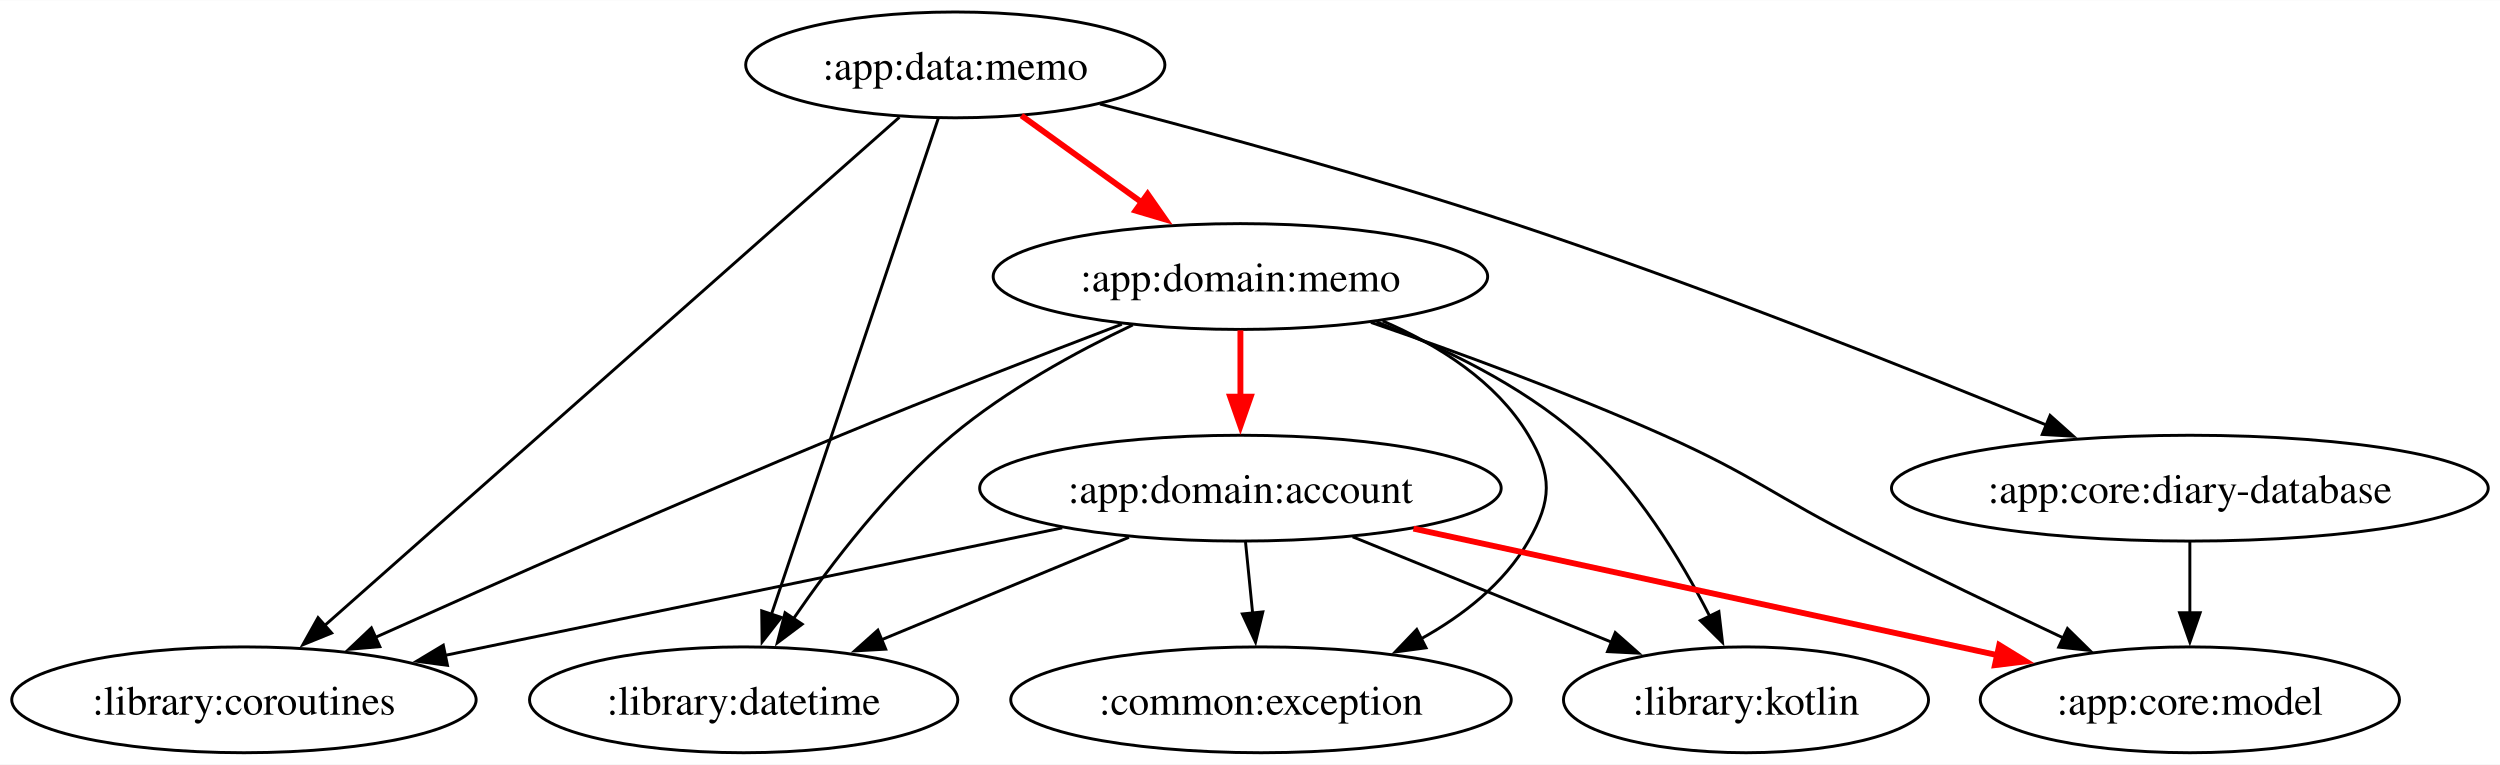
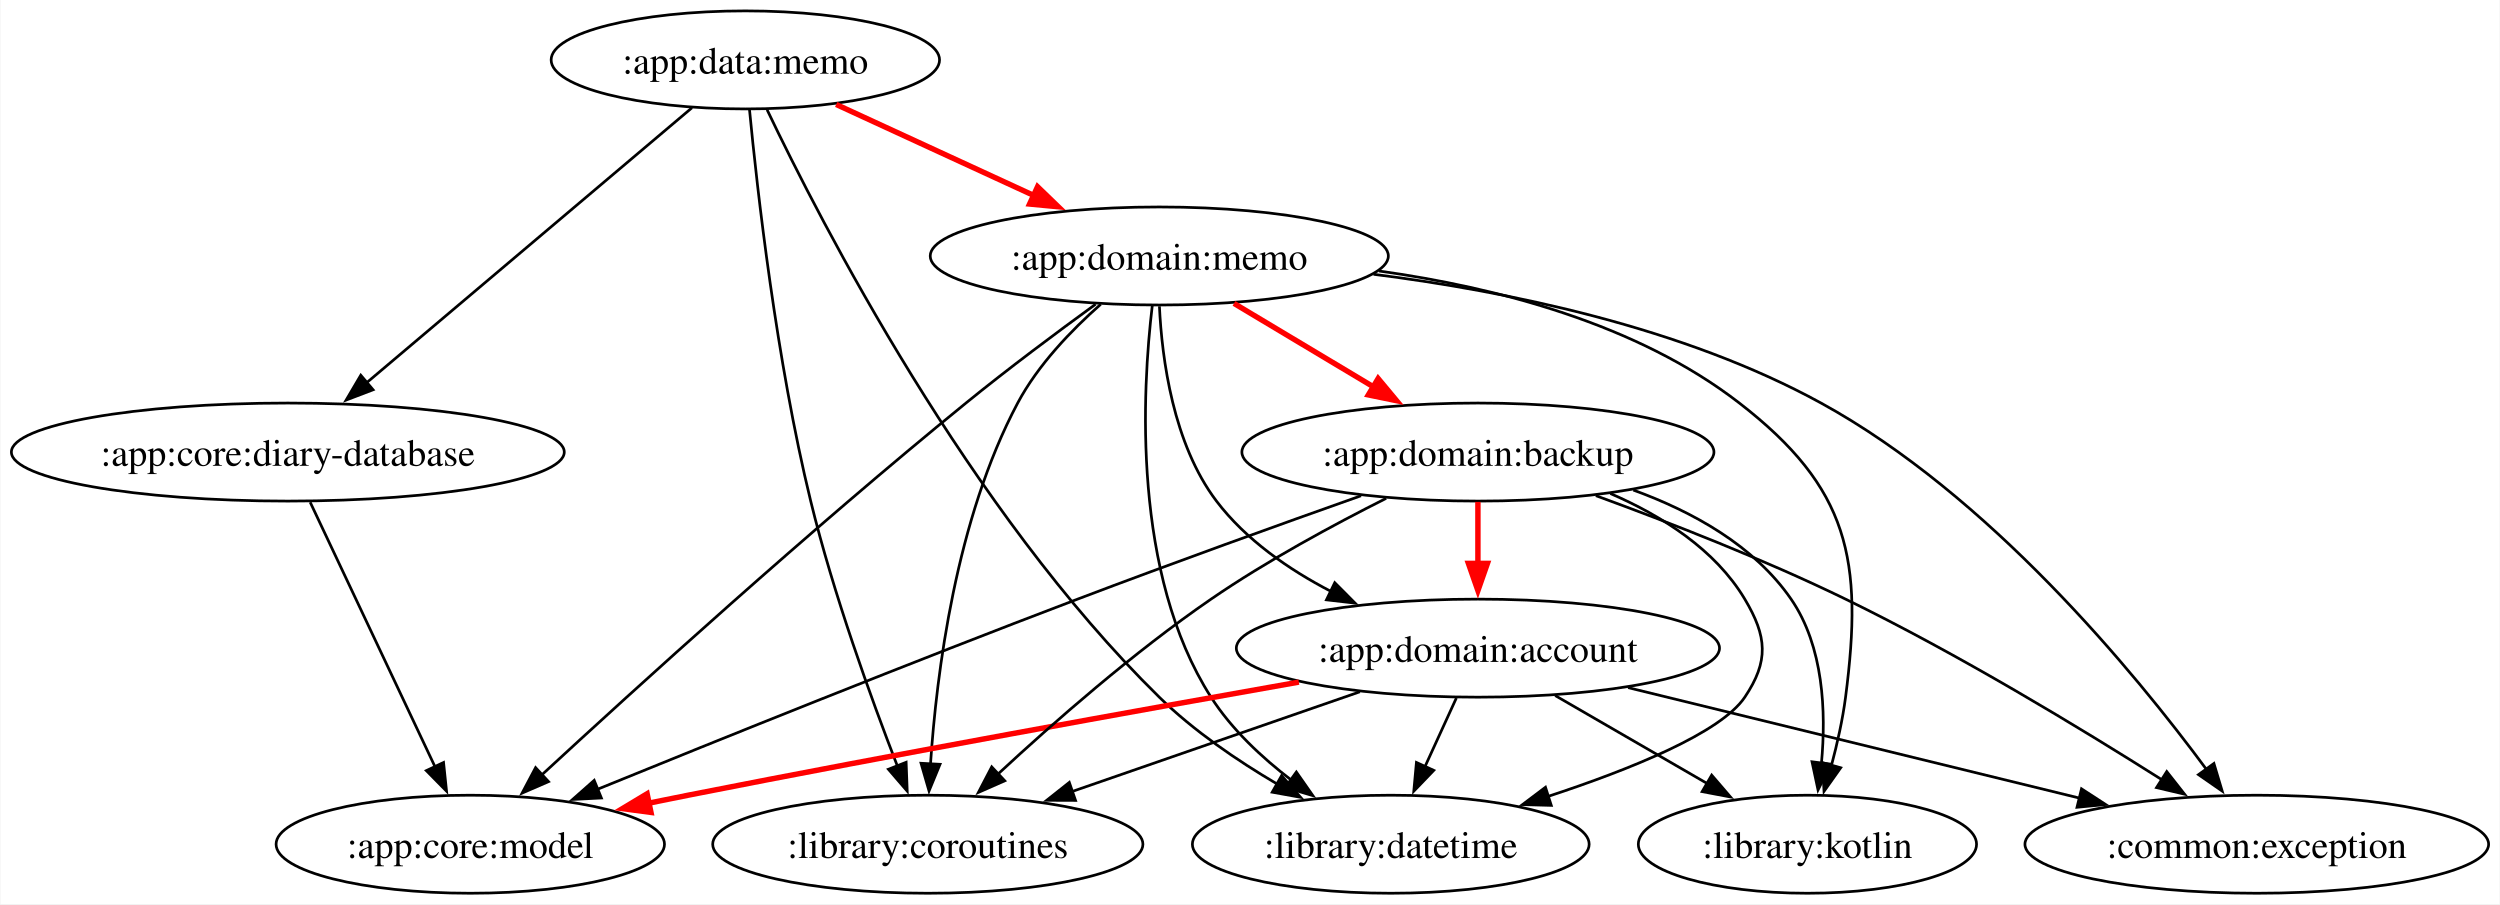
- <svg xmlns="http://www.w3.org/2000/svg" width="850pt" height="260pt" viewBox="0 0 850.5 260">
+ <svg xmlns="http://www.w3.org/2000/svg" width="1224" height="332pt" viewBox="0 0 917.64 332">
  <g class="graph">
-     <path fill="#fff" d="M0 260V0h850.5v260z" />
-     <g class="node" transform="translate(4 256)">
-       <ellipse cx="320.99" cy="-234" fill="none" stroke="#000" rx="71.31" ry="18" />
-       <text x="320.99" y="-228.95" font-family="Times,serif" font-size="14" text-anchor="middle">:app:data:memo</text>
+     <path fill="#fff" d="M0 332V0h917.64v332z" />
+     <g class="node" transform="translate(4 328)">
+       <ellipse cx="269.51" cy="-306" fill="none" stroke="#000" rx="71.31" ry="18" />
+       <text x="269.51" y="-300.95" font-family="Times,serif" font-size="14" text-anchor="middle">:app:data:memo</text>
    </g>
-     <g class="node" transform="translate(4 256)">
-       <ellipse cx="78.99" cy="-18" fill="none" stroke="#000" rx="78.99" ry="18" />
-       <text x="78.99" y="-12.95" font-family="Times,serif" font-size="14" text-anchor="middle">:library:coroutines</text>
+     <g class="node" transform="translate(4 328)">
+       <ellipse cx="336.51" cy="-18" fill="none" stroke="#000" rx="78.99" ry="18" />
+       <text x="336.51" y="-12.95" font-family="Times,serif" font-size="14" text-anchor="middle">:library:coroutines</text>
    </g>
    <g stroke="#000" class="edge">
-       <path fill="none" d="M306 39.79c-42.59 37.66-145.87 128.99-195.49 172.88" />
-       <path d="m112.83 215.28-9.81 4 5.18-9.24z" />
+       <path fill="none" d="M275.02 40.12c2.85 29.63 9.88 92.27 22.49 143.88 8.36 34.22 22.15 72.34 31.86 97.38" />
+       <path d="m332.55 279.91.4 10.59-6.91-8.03z" />
    </g>
-     <g class="node" transform="translate(4 256)">
-       <ellipse cx="248.99" cy="-18" fill="none" stroke="#000" rx="72.85" ry="18" />
-       <text x="248.99" y="-12.95" font-family="Times,serif" font-size="14" text-anchor="middle">:library:datetime</text>
+     <g class="node" transform="translate(4 328)">
+       <ellipse cx="506.51" cy="-18" fill="none" stroke="#000" rx="72.85" ry="18" />
+       <text x="506.51" y="-12.95" font-family="Times,serif" font-size="14" text-anchor="middle">:library:datetime</text>
    </g>
    <g stroke="#000" class="edge">
-       <path fill="none" d="M319.22 40.15c-12.4 36.86-41.7 123.93-56.82 168.89" />
-       <path d="m265.78 209.97-6.51 8.36-.13-10.59z" />
+       <path fill="none" d="M281.5 40.31C301.2 81.6 355.65 187.55 425.51 256c12.62 12.36 28.6 23.26 43.29 31.9" />
+       <path d="m470.42 284.8 6.98 7.97-10.43-1.88z" />
    </g>
-     <g class="node" transform="translate(4 256)">
-       <ellipse cx="740.99" cy="-90" fill="none" stroke="#000" rx="101.51" ry="18" />
-       <text x="740.99" y="-84.95" font-family="Times,serif" font-size="14" text-anchor="middle">:app:core:diary-database</text>
+     <g class="node" transform="translate(4 328)">
+       <ellipse cx="101.51" cy="-162" fill="none" stroke="#000" rx="101.51" ry="18" />
+       <text x="101.51" y="-156.95" font-family="Times,serif" font-size="14" text-anchor="middle">:app:core:diary-database</text>
    </g>
    <g stroke="#000" class="edge">
-       <path fill="none" d="M374.2 35.32c38.59 10 93.5 24.98 140.79 40.68 63.39 21.05 134.92 49.49 181.14 68.5" />
-       <path d="m697.44 141.25 7.91 7.06-10.58-.59z" />
+       <path fill="none" d="M253.91 39.57c-29.48 24.91-85.4 72.18-119.55 101.04" />
+       <path d="m136.82 143.12-9.9 3.78 5.38-9.13z" />
    </g>
-     <g class="node" transform="translate(4 256)">
-       <ellipse cx="417.99" cy="-162" fill="none" stroke="#000" rx="84.11" ry="18" />
-       <text x="417.99" y="-156.95" font-family="Times,serif" font-size="14" text-anchor="middle">:app:domain:memo</text>
+     <g class="node" transform="translate(4 328)">
+       <ellipse cx="421.51" cy="-234" fill="none" stroke="#000" rx="84.11" ry="18" />
+       <text x="421.51" y="-228.95" font-family="Times,serif" font-size="14" text-anchor="middle">:app:domain:memo</text>
    </g>
    <g stroke="red" stroke-width="2" class="edge">
-       <path fill="none" d="M347.49 39.24c12.55 9.05 28.4 20.49 42.25 30.48" />
-       <path fill="red" d="m390.42 65.91 6.07 8.69-10.16-3.02z" />
+       <path fill="none" d="M306.87 38.36c21.77 10.03 50.44 23.23 74.15 34.15" />
+       <path fill="red" d="m380.81 68.56 7.62 7.36-10.55-1z" />
    </g>
-     <g class="node" transform="translate(4 256)">
-       <ellipse cx="740.99" cy="-18" fill="none" stroke="#000" rx="71.31" ry="18" />
-       <text x="740.99" y="-12.95" font-family="Times,serif" font-size="14" text-anchor="middle">:app:core:model</text>
+     <g class="node" transform="translate(4 328)">
+       <ellipse cx="168.51" cy="-18" fill="none" stroke="#000" rx="71.31" ry="18" />
+       <text x="168.51" y="-12.95" font-family="Times,serif" font-size="14" text-anchor="middle">:app:core:model</text>
    </g>
    <g stroke="#000" class="edge">
-       <path fill="none" d="M744.99 184.3v24.16" />
-       <path d="m748.49 208.38-3.5 10-3.5-10z" />
+       <path fill="none" d="M113.72 184.41c11.47 24.3 32.38 68.62 45.92 97.32" />
+       <path d="m162.69 279.98 1.1 10.54-7.43-7.55z" />
    </g>
    <g stroke="#000" class="edge">
-       <path fill="none" d="M381.65 110.22c-27.16 10.36-63.7 24.55-95.66 37.78-54.84 22.69-117.27 50.34-158.25 68.74" />
-       <path d="m129.22 219.91-10.56.91 7.69-7.29z" />
+       <path fill="none" d="M404.02 111.72c-10.77 9.5-23.06 22.28-30.51 36.28-22.68 42.62-29.8 99.24-32.02 132.73" />
+       <path d="m345 280.65-4.04 9.8-2.94-10.18z" />
    </g>
    <g stroke="#000" class="edge">
-       <path fill="none" d="M385.37 110.47c-19.42 9.23-42.98 22.14-61.38 37.53-21.56 18.04-41.08 43.5-54.17 62.57" />
-       <path d="m272.9 212.27-8.47 6.36 2.65-10.26z" />
+       <path fill="none" d="M422.95 112.11c-3.74 31.28-7.43 98.62 21.56 143.89 7.55 11.8 18.63 22.15 29.56 30.51" />
+       <path d="m475.84 283.48 6.07 8.68-10.16-3.01z" />
    </g>
    <g stroke="#000" class="edge">
-       <path fill="none" d="M466.4 109.61c28.78 9.9 66.87 23.79 99.59 38.39 31.23 13.94 37.45 20.63 68 36 22.25 11.2 47.28 23.2 67.92 32.94" />
-       <path d="m703.35 213.75 7.55 7.42-10.53-1.09z" />
+       <path fill="none" d="M402.12 111.71c-14.03 10.2-32.1 23.67-47.61 36.29-57.18 46.5-121.07 104.51-155.89 136.67" />
+       <path d="m201.24 287.01-9.71 4.22 4.96-9.36z" />
    </g>
-     <g class="node" transform="translate(4 256)">
-       <ellipse cx="424.99" cy="-18" fill="none" stroke="#000" rx="85.13" ry="18" />
-       <text x="424.99" y="-12.95" font-family="Times,serif" font-size="14" text-anchor="middle">:common:exception</text>
+     <g class="node" transform="translate(4 328)">
+       <ellipse cx="824.51" cy="-18" fill="none" stroke="#000" rx="85.13" ry="18" />
+       <text x="824.51" y="-12.95" font-family="Times,serif" font-size="14" text-anchor="middle">:common:exception</text>
    </g>
    <g stroke="#000" class="edge">
-       <path fill="none" d="M470.37 109.11c18.92 8.15 38.68 20.53 49.62 38.89 8.19 13.74 7.97 22.13 0 36-8.29 14.42-22.19 25.29-36.66 33.31" />
-       <path d="m485.14 220.31-10.5 1.41 7.33-7.65z" />
+       <path fill="none" d="M504.18 100.72c49.64 6.29 113.69 19.51 164.33 47.28 61.53 33.75 114.88 98.45 141.66 134.72" />
+       <path d="m812.77 280.34 3.04 10.15-8.71-6.04z" />
    </g>
-     <g class="node" transform="translate(4 256)">
-       <ellipse cx="589.99" cy="-18" fill="none" stroke="#000" rx="62.1" ry="18" />
-       <text x="589.99" y="-12.95" font-family="Times,serif" font-size="14" text-anchor="middle">:library:kotlin</text>
+     <g class="node" transform="translate(4 328)">
+       <ellipse cx="659.51" cy="-18" fill="none" stroke="#000" rx="62.1" ry="18" />
+       <text x="659.51" y="-12.95" font-family="Times,serif" font-size="14" text-anchor="middle">:library:kotlin</text>
    </g>
    <g stroke="#000" class="edge">
-       <path fill="none" d="M468.31 109.42c22.49 8.63 48.87 21.33 68.68 38.58 19.52 17 34.84 42.3 44.66 61.58" />
-       <path d="m584.76 207.97 1.23 10.53-7.53-7.46z" />
+       <path fill="none" d="M506.17 99.51c43.02 6 94.68 19.32 132.34 48.49 40.34 31.25 45.57 57.39 39 108-1.07 8.24-3.04 17.03-5.17 25.03" />
+       <path d="m675.72 281.93-6.12 8.65-.61-10.57z" />
    </g>
-     <g class="node" transform="translate(4 256)">
-       <ellipse cx="417.99" cy="-90" fill="none" stroke="#000" rx="88.71" ry="18" />
-       <text x="417.99" y="-84.95" font-family="Times,serif" font-size="14" text-anchor="middle">:app:domain:account</text>
+     <g class="node" transform="translate(4 328)">
+       <ellipse cx="538.51" cy="-90" fill="none" stroke="#000" rx="88.71" ry="18" />
+       <text x="538.51" y="-84.95" font-family="Times,serif" font-size="14" text-anchor="middle">:app:domain:account</text>
+     </g>
+     <g stroke="#000" class="edge">
+       <path fill="none" d="M425.56 112.48c.92 19.34 5.02 50.52 20.95 71.52 10.76 14.18 26.47 25.08 42.08 33.19" />
+       <path d="m489.94 213.96 7.47 7.51-10.52-1.21z" />
+     </g>
+     <g class="node" transform="translate(4 328)">
+       <ellipse cx="538.51" cy="-162" fill="none" stroke="#000" rx="86.67" ry="18" />
+       <text x="538.51" y="-156.95" font-family="Times,serif" font-size="14" text-anchor="middle">:app:domain:backup</text>
    </g>
    <g stroke="red" stroke-width="2" class="edge">
-       <path fill="none" d="M421.99 112.3v24.16" />
-       <path fill="red" d="m425.49 134.87-3.5 10-3.5-10z" />
+       <path fill="none" d="M452.94 111.41c15.7 9.39 35.6 21.3 52.65 31.5" />
+       <path fill="red" d="m505.87 139 6.78 8.14-10.38-2.13z" />
    </g>
    <g stroke="#000" class="edge">
-       <path fill="none" d="M361.38 179.51c-58.98 12.18-148.48 30.66-209.99 43.37" />
-       <path d="m152.23 226.28-10.5-1.41 9.08-5.45z" />
+       <path fill="none" d="M499.17 254.02c-30.93 10.72-72.71 25.2-105.64 36.61" />
+       <path d="m394.76 293.91-10.6-.04 8.31-6.58z" />
    </g>
    <g stroke="#000" class="edge">
-       <path fill="none" d="M384.06 182.71c-24.89 10.31-57.62 23.87-84.15 34.85" />
-       <path d="m301.32 220.77-10.58.59 7.9-7.06z" />
+       <path fill="none" d="M534.6 256.3c-3.49 7.63-7.67 16.78-11.57 25.3" />
+       <path d="m526.3 282.88-7.34 7.64.97-10.55z" />
    </g>
    <g stroke="red" stroke-width="2" class="edge">
-       <path fill="none" d="M480.86 179.76c56.66 12.28 142.12 30.8 200.37 43.42" />
-       <path fill="red" d="m680.15 219.37 9.03 5.54-10.51 1.3z" />
+       <path fill="none" d="M476.76 250.46c-58.85 10.39-147.43 26.36-224.25 41.54-5.21 1.03-10.61 2.12-16.02 3.23" />
+       <path fill="red" d="m238.86 298.32-10.5-1.4 9.08-5.46z" />
    </g>
    <g stroke="#000" class="edge">
-       <path fill="none" d="m423.72 184.3 2.42 24.16" />
-       <path d="m429.62 208.09-2.49 10.3-4.48-9.6z" />
+       <path fill="none" d="M597.65 252.5c47.39 11.59 115.79 28.34 165.83 40.58" />
+       <path d="m764.15 289.65 8.88 5.77-10.54 1.02z" />
    </g>
    <g stroke="#000" class="edge">
-       <path fill="none" d="M460.16 182.54c26.04 10.59 60.65 24.68 88.15 35.87" />
-       <path d="m549.51 215.12 7.94 7.01-10.58-.53z" />
+       <path fill="none" d="m570.88 255.41 55.84 32.31" />
+       <path d="m628.35 284.62 6.9 8.03-10.41-1.97z" />
+     </g>
+     <g stroke="#000" class="edge">
+       <path fill="none" d="M508.82 182.99c-19.4 9.74-43.9 22.99-64.31 37.01-28.33 19.45-57.84 45.33-78.15 64.16" />
+       <path d="m368.77 286.7-9.69 4.28 4.9-9.39z" />
+     </g>
+     <g stroke="#000" class="edge">
+       <path fill="none" d="M591.15 181.22c18.84 8.15 38.46 20.5 49.36 38.78 8.19 13.74 8.92 22.72 0 36-8.79 13.07-41.85 26.46-72.42 36.5" />
+       <path d="m569.45 295.74-10.59-.29 8.46-6.38z" />
+     </g>
+     <g stroke="#000" class="edge">
+       <path fill="none" d="M499.59 182.04c-29.39 10.41-69.21 24.72-104.08 37.96-61.2 23.24-131.24 51.46-176.24 69.8" />
+       <path d="m220.65 293.02-10.58.54 7.94-7.02z" />
+     </g>
+     <g stroke="#000" class="edge">
+       <path fill="none" d="M585.82 182.01c26.85 9.8 61.81 23.43 91.69 37.99 41.17 20.06 86.11 47.29 116.17 66.33" />
+       <path d="m795.45 283.31 6.55 8.32-10.31-2.42z" />
+     </g>
+     <g stroke="#000" class="edge">
+       <path fill="none" d="M599.57 179.95c21.69 7.89 44.41 20.41 57.94 40.05 11.96 17.37 12.89 41.44 11.15 60.17" />
+       <path d="m672.13 280.6-4.73 9.48-2.21-10.36z" />
+     </g>
+     <g stroke="red" stroke-width="2" class="edge">
+       <path fill="none" d="M542.51 184.3v24.16" />
+       <path fill="red" d="m546.01 206.87-3.5 10-3.5-10z" />
    </g>
  </g>
</svg>
